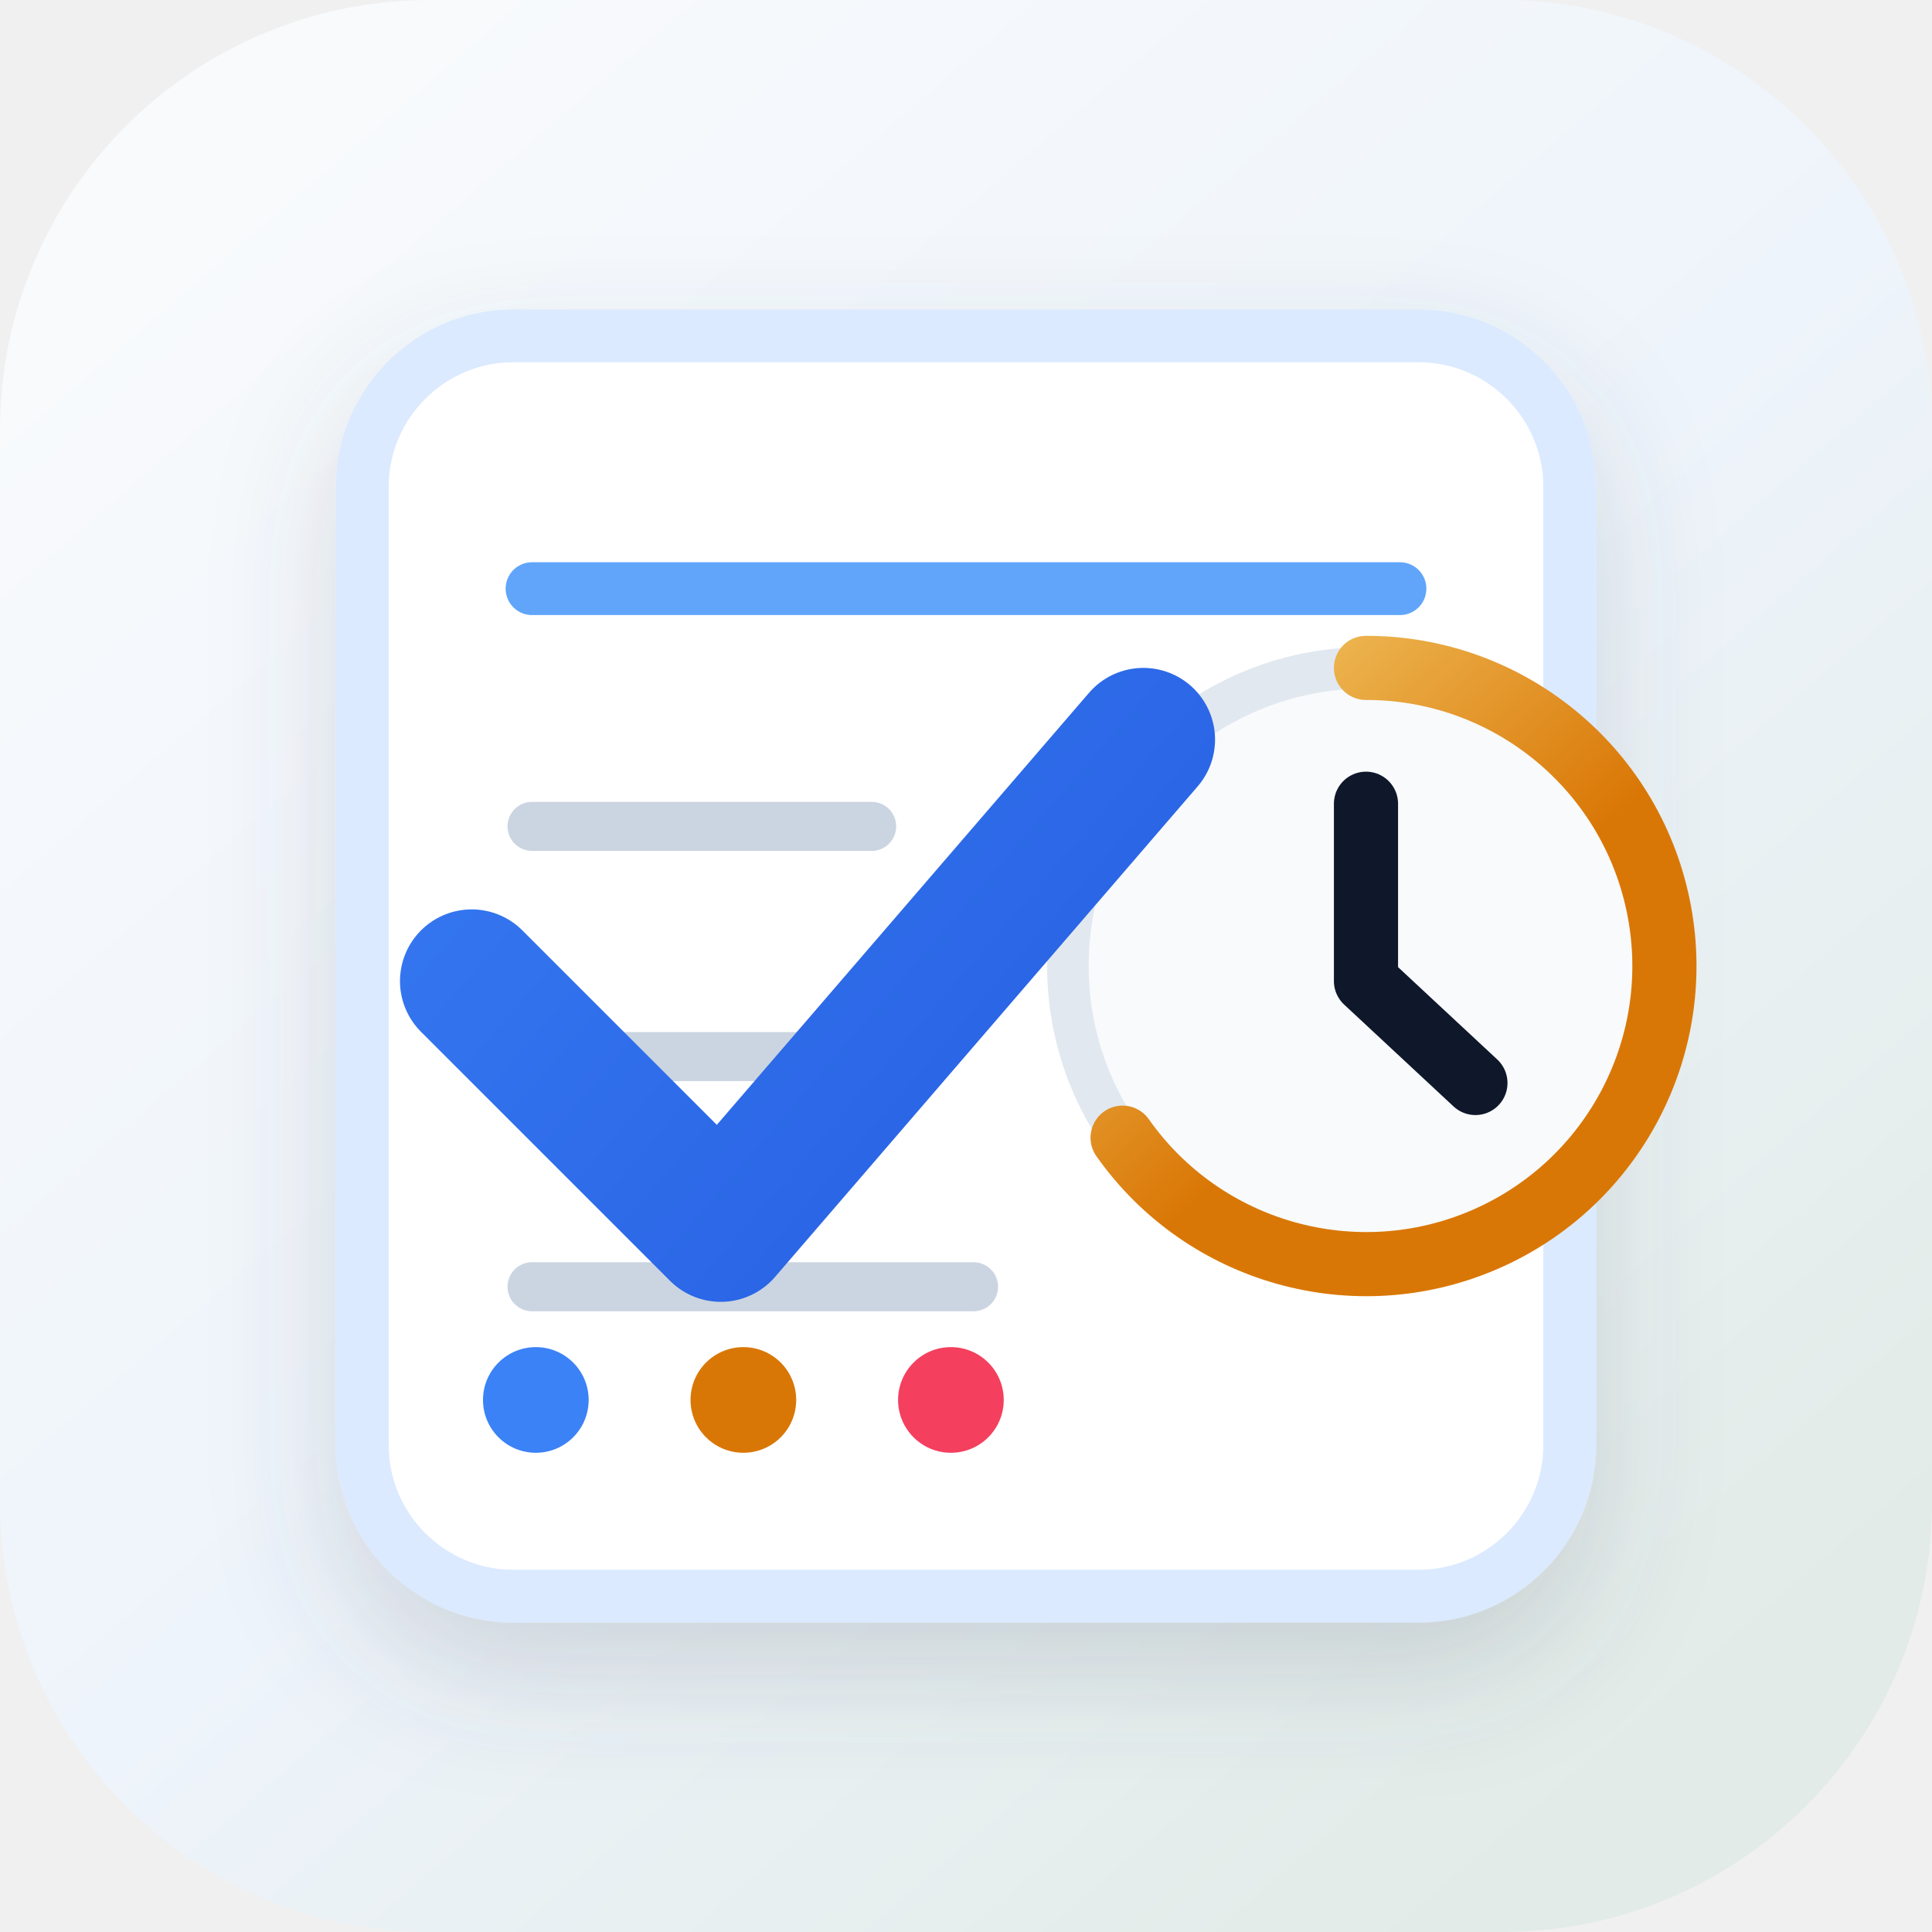
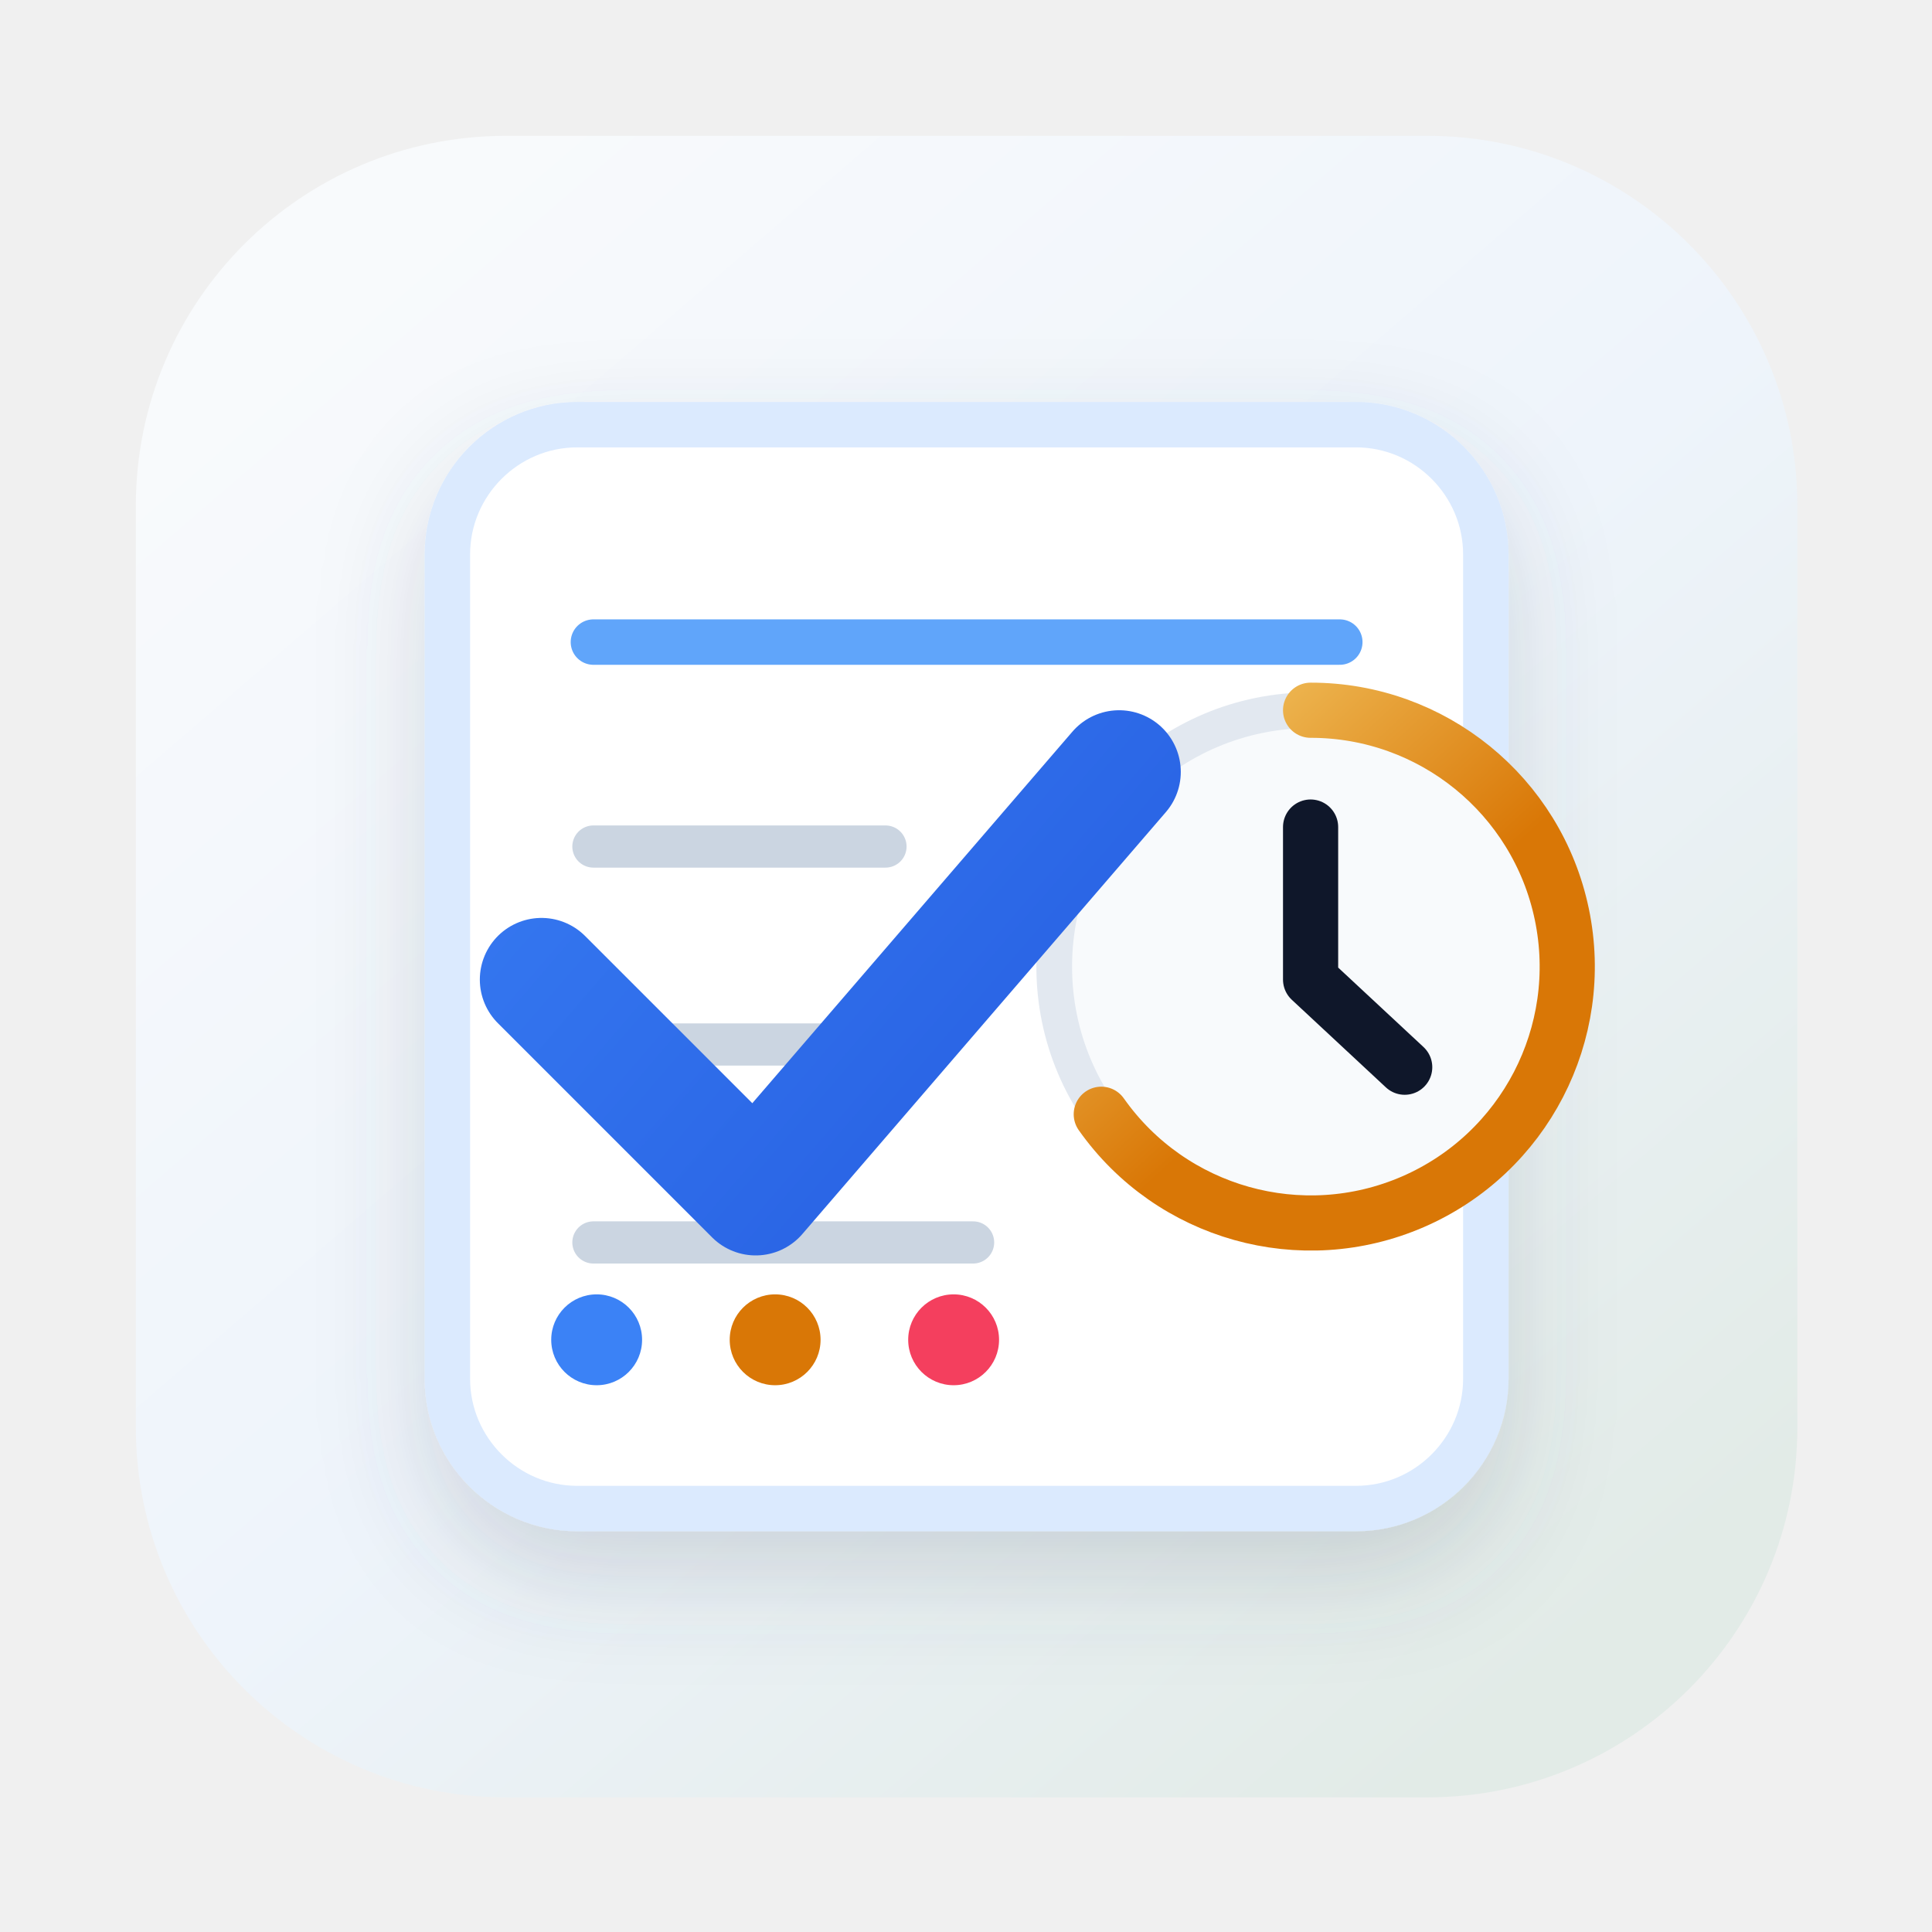
<svg xmlns="http://www.w3.org/2000/svg" viewBox="0 0 1024 1024" role="img" aria-label="Task Manager icon">
  <defs>
    <linearGradient id="base" x1="140" y1="80" x2="880" y2="940" gradientUnits="userSpaceOnUse">
      <stop offset="0" stop-color="#f8fafc" />
      <stop offset="0.52" stop-color="#eef4fb" />
      <stop offset="1" stop-color="#e2ebe7" />
    </linearGradient>
    <linearGradient id="blue" x1="178" y1="222" x2="838" y2="790" gradientUnits="userSpaceOnUse">
      <stop offset="0" stop-color="#3b82f6" />
      <stop offset="1" stop-color="#1d4ed8" />
    </linearGradient>
    <linearGradient id="amber" x1="636" y1="218" x2="844" y2="444" gradientUnits="userSpaceOnUse">
      <stop offset="0" stop-color="#fde68a" />
      <stop offset="1" stop-color="#d97706" />
    </linearGradient>
    <filter id="softShadow" x="-20%" y="-20%" width="140%" height="140%">
      <feDropShadow dx="0" dy="28" stdDeviation="32" flood-color="#475569" flood-opacity="0.18" />
    </filter>
  </defs>
-   <rect width="1024" height="1024" rx="228" fill="url(#base)" />
-   <path d="M192 258C192 214 228 178 272 178H752C796 178 832 214 832 258V766C832 810 796 846 752 846H272C228 846 192 810 192 766V258Z" fill="#ffffff" stroke="#dbeafe" stroke-width="28" filter="url(#softShadow)" />
-   <path d="M282 312H742" stroke="#60a5fa" stroke-width="28" stroke-linecap="round" />
-   <path d="M282 438H462" stroke="#cbd5e1" stroke-width="26" stroke-linecap="round" />
-   <path d="M282 560H424" stroke="#cbd5e1" stroke-width="26" stroke-linecap="round" />
-   <path d="M282 682H516" stroke="#cbd5e1" stroke-width="26" stroke-linecap="round" />
-   <circle cx="724" cy="512" r="158" fill="#f8fafc" stroke="#e2e8f0" stroke-width="22" />
-   <path d="M724 354A158 158 0 1 1 595 603" fill="none" stroke="url(#amber)" stroke-width="34" stroke-linecap="round" />
-   <path d="M724 426V520L782 574" fill="none" stroke="#0f172a" stroke-width="34" stroke-linecap="round" stroke-linejoin="round" />
-   <path d="M250 520L382 652L606 392" fill="none" stroke="url(#blue)" stroke-width="76" stroke-linecap="round" stroke-linejoin="round" />
-   <circle cx="284" cy="742" r="28" fill="#3b82f6" />
-   <circle cx="394" cy="742" r="28" fill="#d97706" />
-   <circle cx="504" cy="742" r="28" fill="#f43f5e" />
+   <g transform="translate(72 72) scale(0.86)">
+     <rect width="1024" height="1024" rx="228" fill="url(#base)" />
+     <path d="M192 258C192 214 228 178 272 178H752C796 178 832 214 832 258V766C832 810 796 846 752 846H272C228 846 192 810 192 766V258Z" fill="#ffffff" stroke="#dbeafe" stroke-width="28" filter="url(#softShadow)" />
+     <path d="M282 312H742" stroke="#60a5fa" stroke-width="28" stroke-linecap="round" />
+     <path d="M282 438H462" stroke="#cbd5e1" stroke-width="26" stroke-linecap="round" />
+     <path d="M282 560H424" stroke="#cbd5e1" stroke-width="26" stroke-linecap="round" />
+     <path d="M282 682H516" stroke="#cbd5e1" stroke-width="26" stroke-linecap="round" />
+     <circle cx="724" cy="512" r="158" fill="#f8fafc" stroke="#e2e8f0" stroke-width="22" />
+     <path d="M724 354A158 158 0 1 1 595 603" fill="none" stroke="url(#amber)" stroke-width="34" stroke-linecap="round" />
+     <path d="M724 426V520L782 574" fill="none" stroke="#0f172a" stroke-width="34" stroke-linecap="round" stroke-linejoin="round" />
+     <path d="M250 520L382 652L606 392" fill="none" stroke="url(#blue)" stroke-width="76" stroke-linecap="round" stroke-linejoin="round" />
+     <circle cx="284" cy="742" r="28" fill="#3b82f6" />
+     <circle cx="394" cy="742" r="28" fill="#d97706" />
+     <circle cx="504" cy="742" r="28" fill="#f43f5e" />
+   </g>
</svg>
